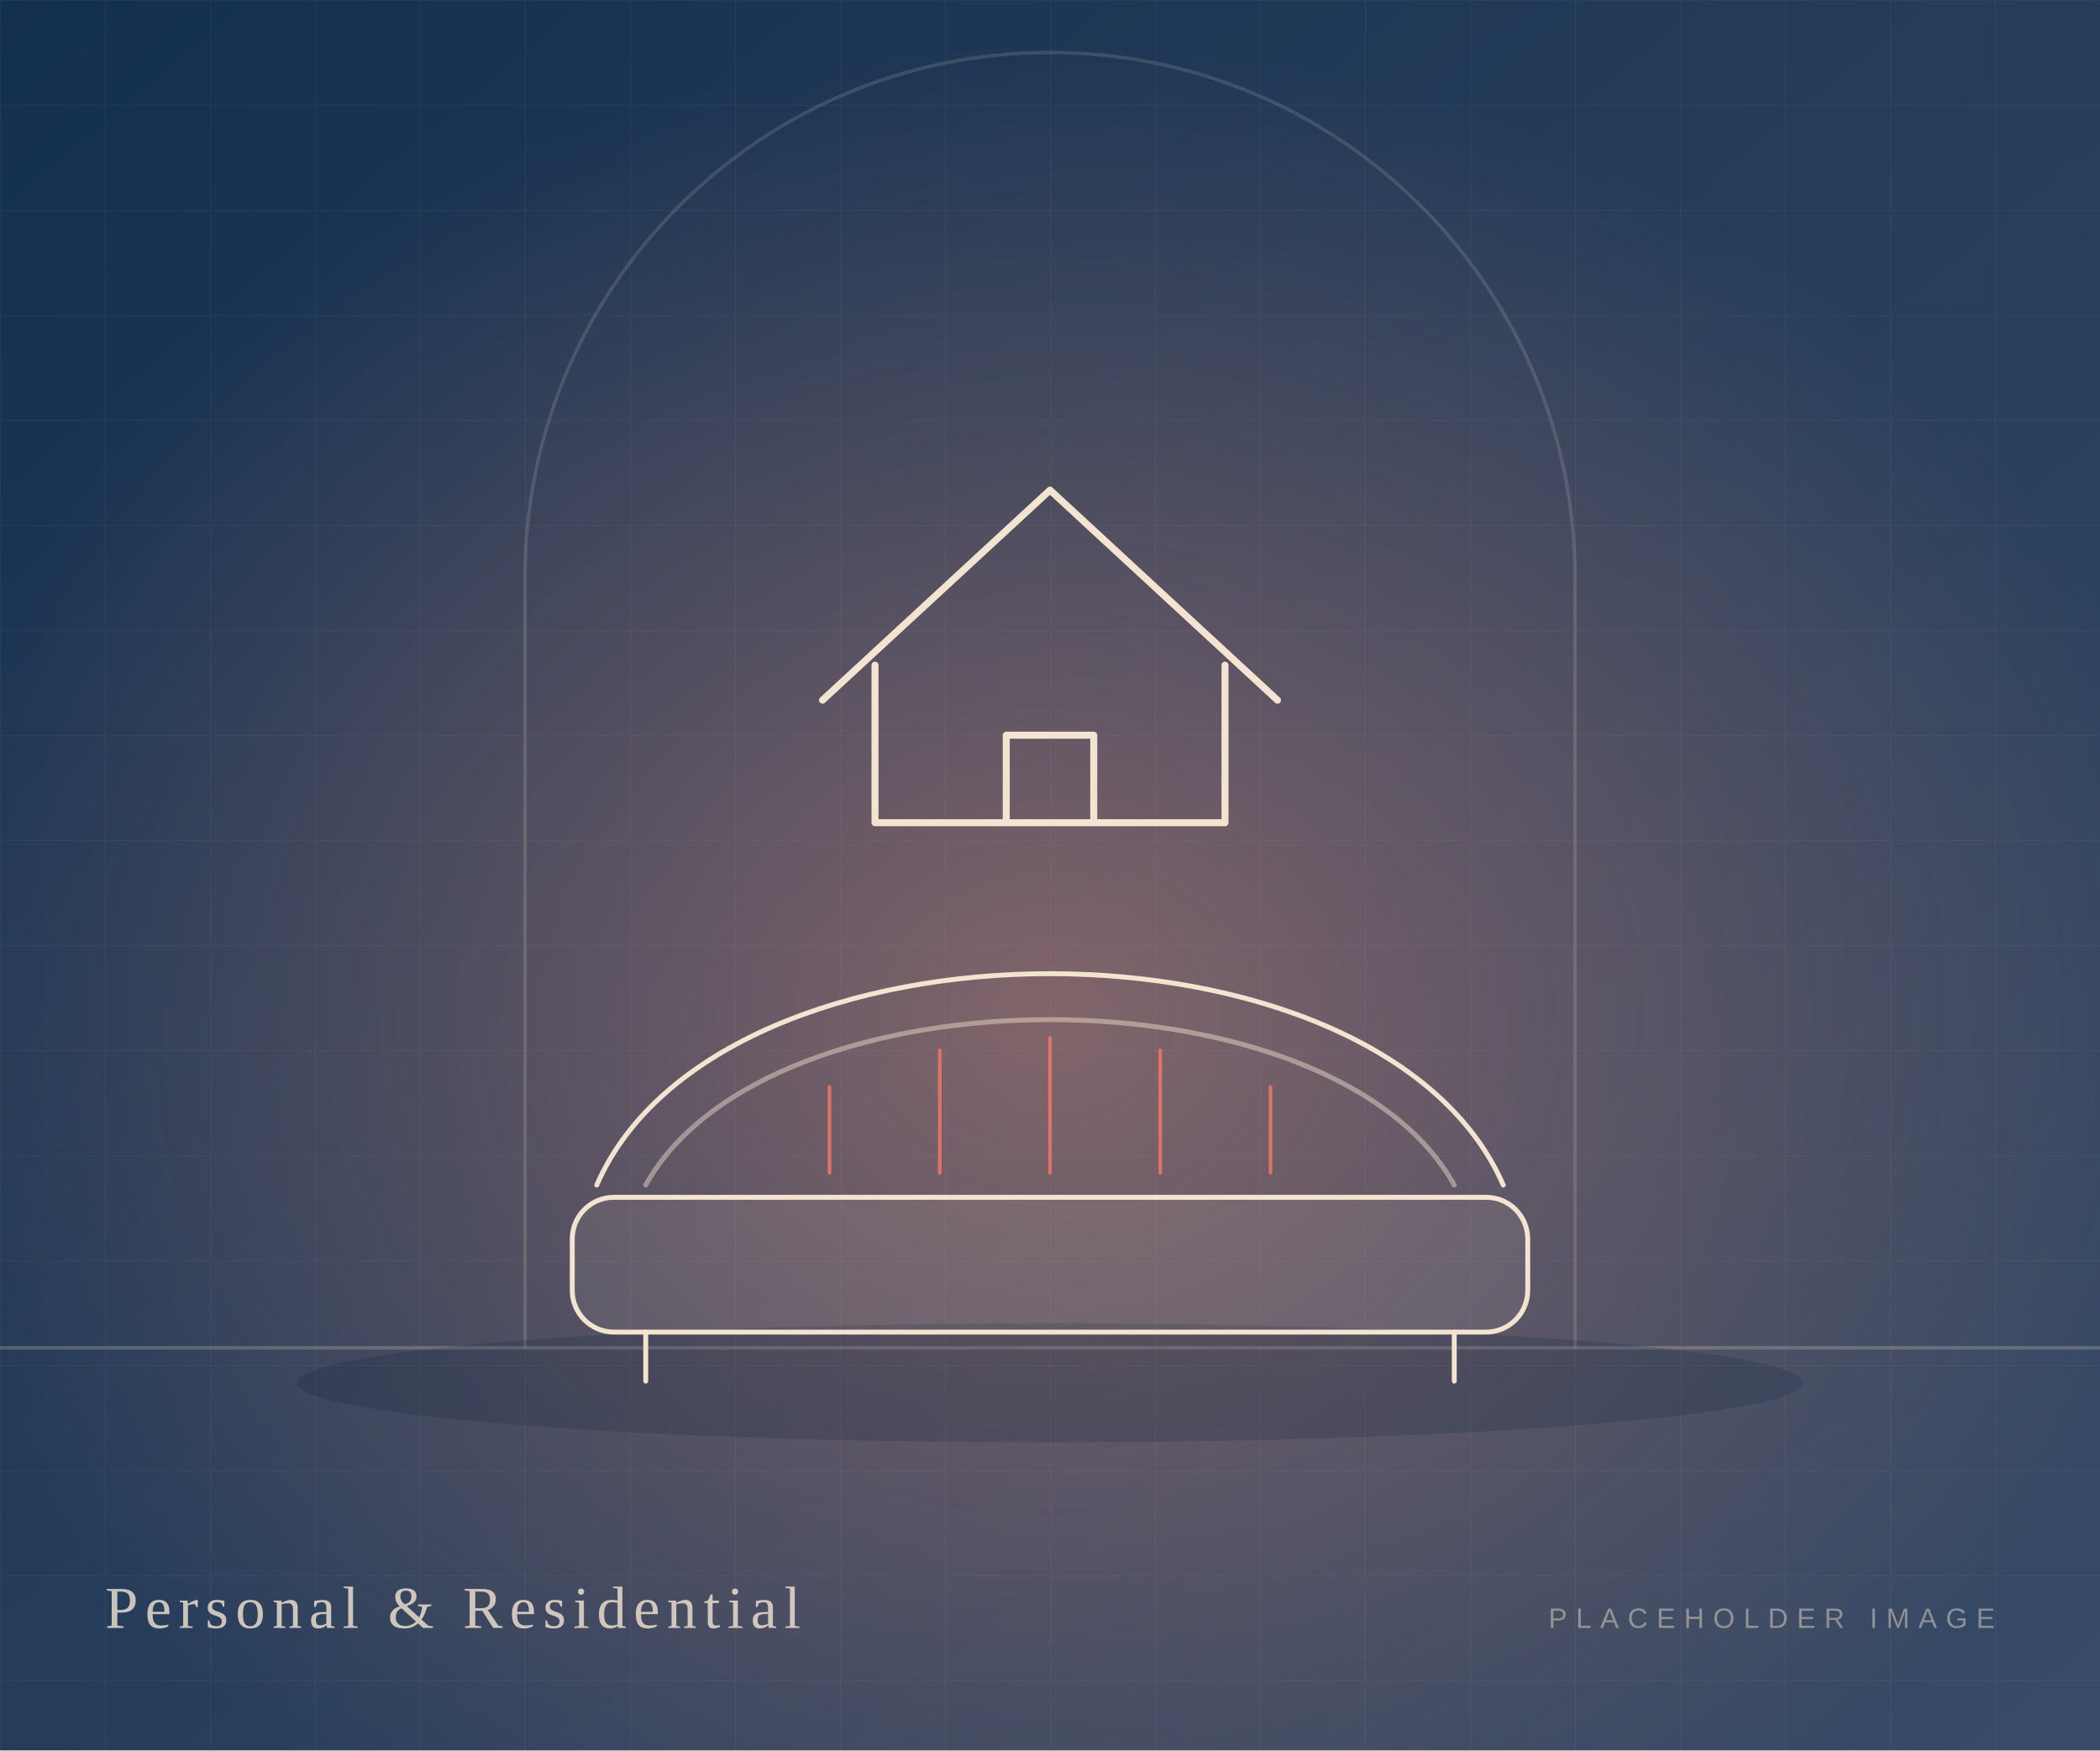
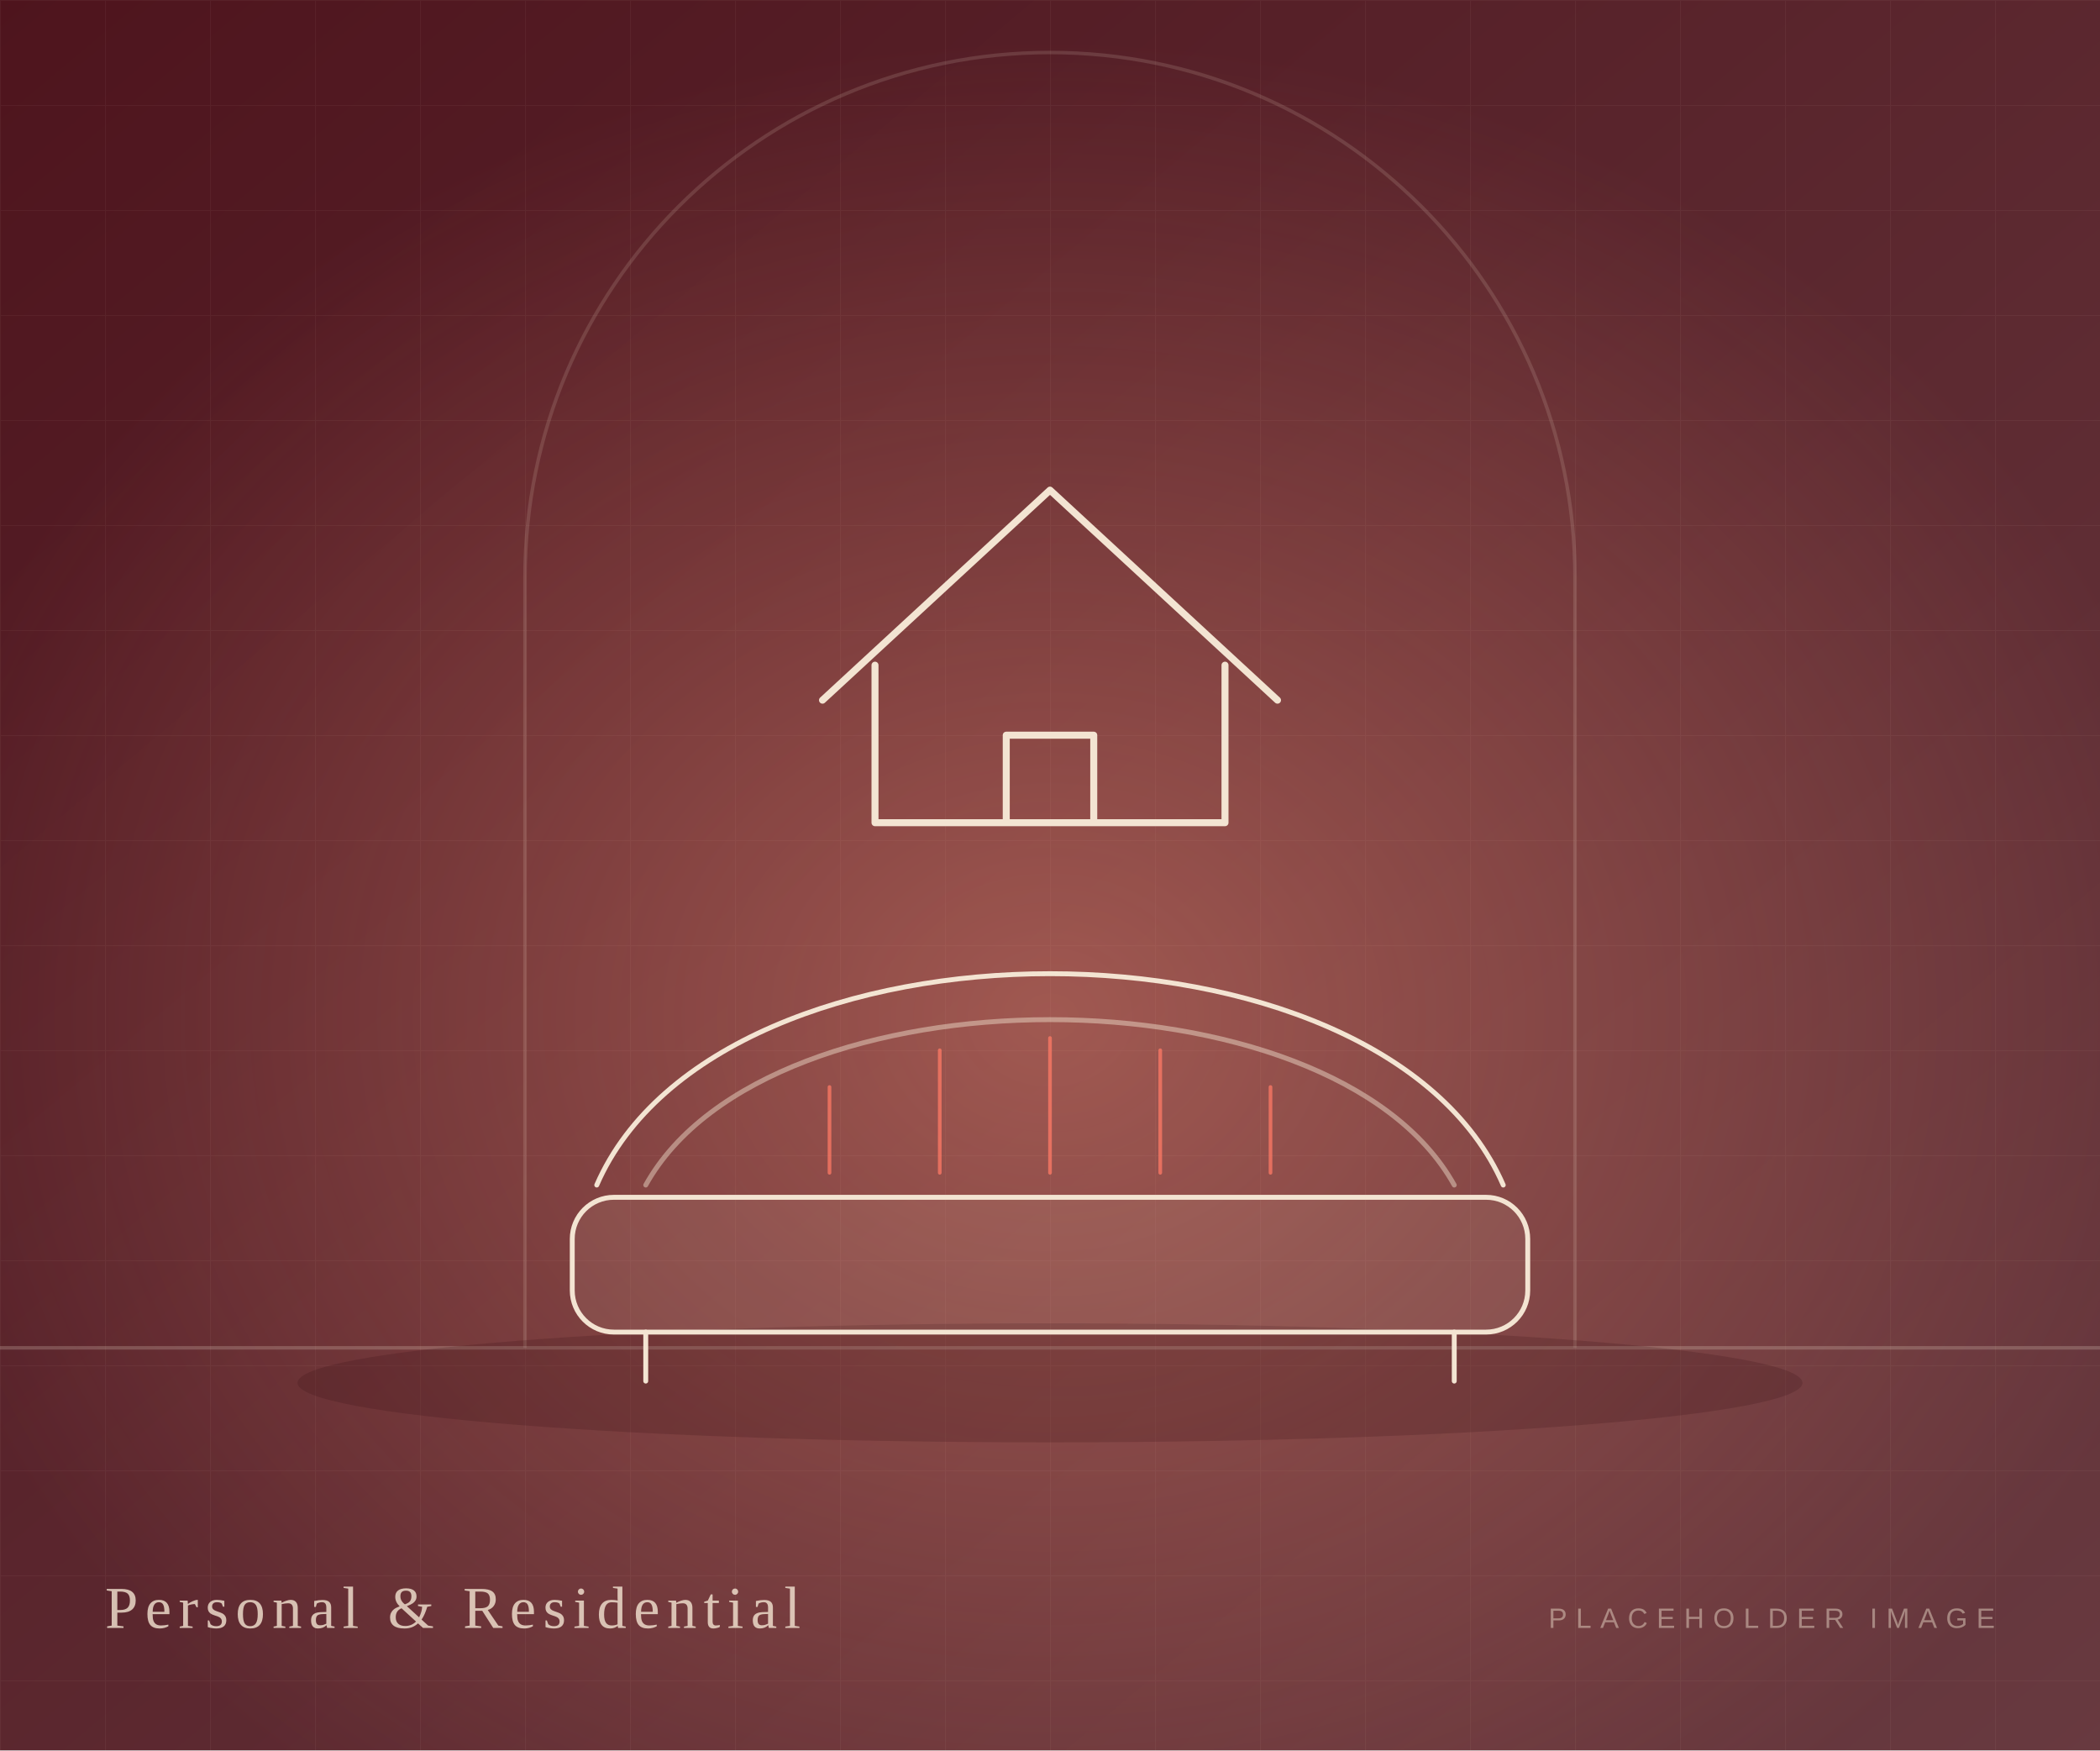
<svg xmlns="http://www.w3.org/2000/svg" viewBox="0 0 1200 1000" preserveAspectRatio="xMidYMid slice" role="img" aria-label="Personal &amp; Residential placeholder">
  <defs>
    <linearGradient id="bg" x1="0" y1="0" x2="1" y2="1">
-       <stop offset="0" stop-color="#132F4F" />
-       <stop offset="1" stop-color="#394B66" />
+       <stop offset="0" stop-color="#4E141D" />
+       <stop offset="1" stop-color="#683A40" />
    </linearGradient>
    <radialGradient id="glow" cx="0.5" cy="0.58" r="0.55">
      <stop offset="0" stop-color="#ff9b7f" stop-opacity="0.42" />
      <stop offset="1" stop-color="#ff9b7f" stop-opacity="0" />
    </radialGradient>
    <pattern id="grid" width="60" height="60" patternUnits="userSpaceOnUse">
      <path d="M60 0H0V60" fill="none" stroke="#f3e4d2" stroke-opacity="0.05" />
    </pattern>
  </defs>
  <rect width="1200" height="1000" fill="url(#bg)" />
  <rect width="1200" height="1000" fill="url(#grid)" />
  <rect width="1200" height="1000" fill="url(#glow)" />
  <path d="M300 770V330a300 300 0 0 1 600 0v440" fill="none" stroke="#f3e4d2" stroke-opacity="0.14" stroke-width="2" />
  <path d="M0 770H1200" stroke="#f3e4d2" stroke-opacity="0.22" stroke-width="2" />
-   <ellipse cx="600" cy="790" rx="430" ry="34" fill="#0A1C33" fill-opacity="0.18" />
+   <ellipse cx="600" cy="790" rx="430" ry="34" fill="#2E0A10" fill-opacity="0.18" />
  <g fill="none" stroke="#f3e4d2" stroke-width="4" stroke-linecap="round" stroke-linejoin="round">
    <path d="M470 400L600 280L730 400M500 380V470H700V380M575 470V420H625V470" />
    <g transform="translate(180 250) scale(0.7)">
      <rect x="210" y="620" width="780" height="110" rx="34" fill="#f3e4d2" fill-opacity="0.08" />
      <path d="M230 610C330 380 870 380 970 610" />
      <path d="M270 610C370 430 830 430 930 610" stroke-opacity="0.45" />
      <g stroke="#ff7a66" stroke-opacity="0.75" stroke-width="3">
        <path d="M420 530V600M510 500V600M600 490V600M690 500V600M780 530V600" />
      </g>
      <path d="M270 730V770M930 730V770" />
    </g>
  </g>
  <text x="60" y="930" font-family="Georgia, 'Times New Roman', serif" font-size="34" fill="#f3e4d2" fill-opacity="0.8" letter-spacing="4">Personal &amp; Residential</text>
  <text x="1140" y="930" text-anchor="end" font-family="Arial, Helvetica, sans-serif" font-size="16" fill="#f3e4d2" fill-opacity="0.45" letter-spacing="5">PLACEHOLDER IMAGE</text>
</svg>
